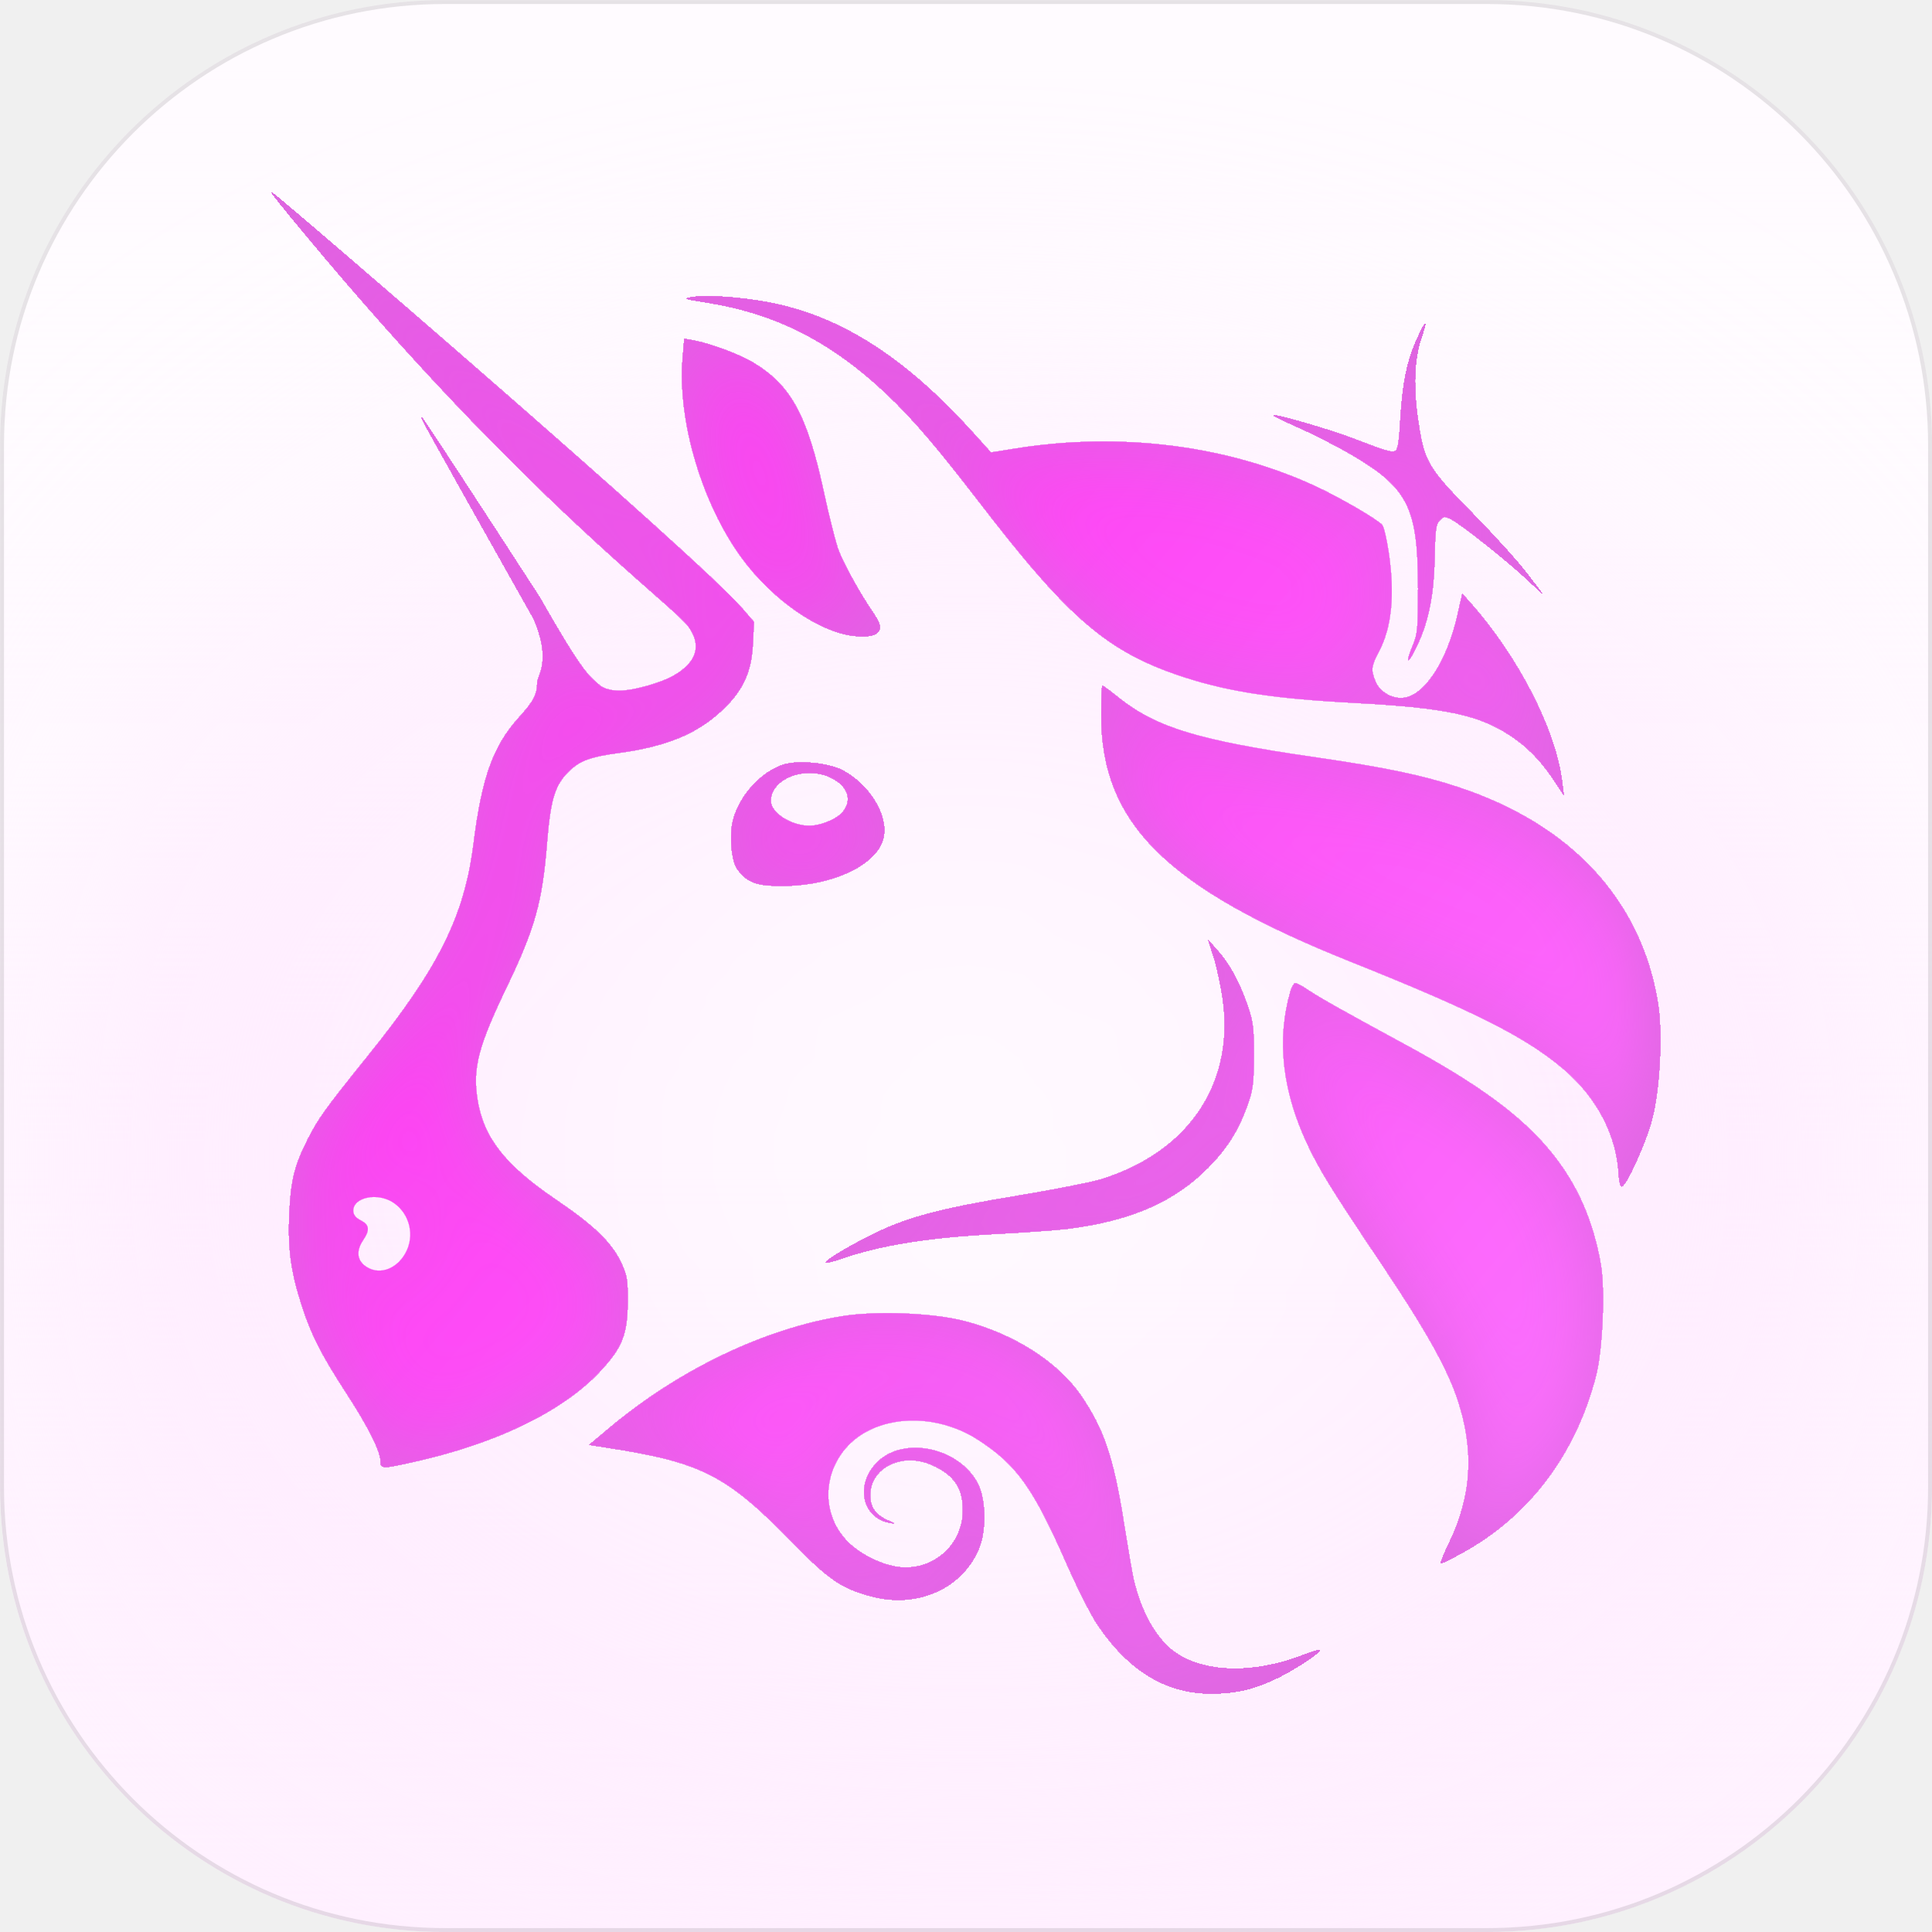
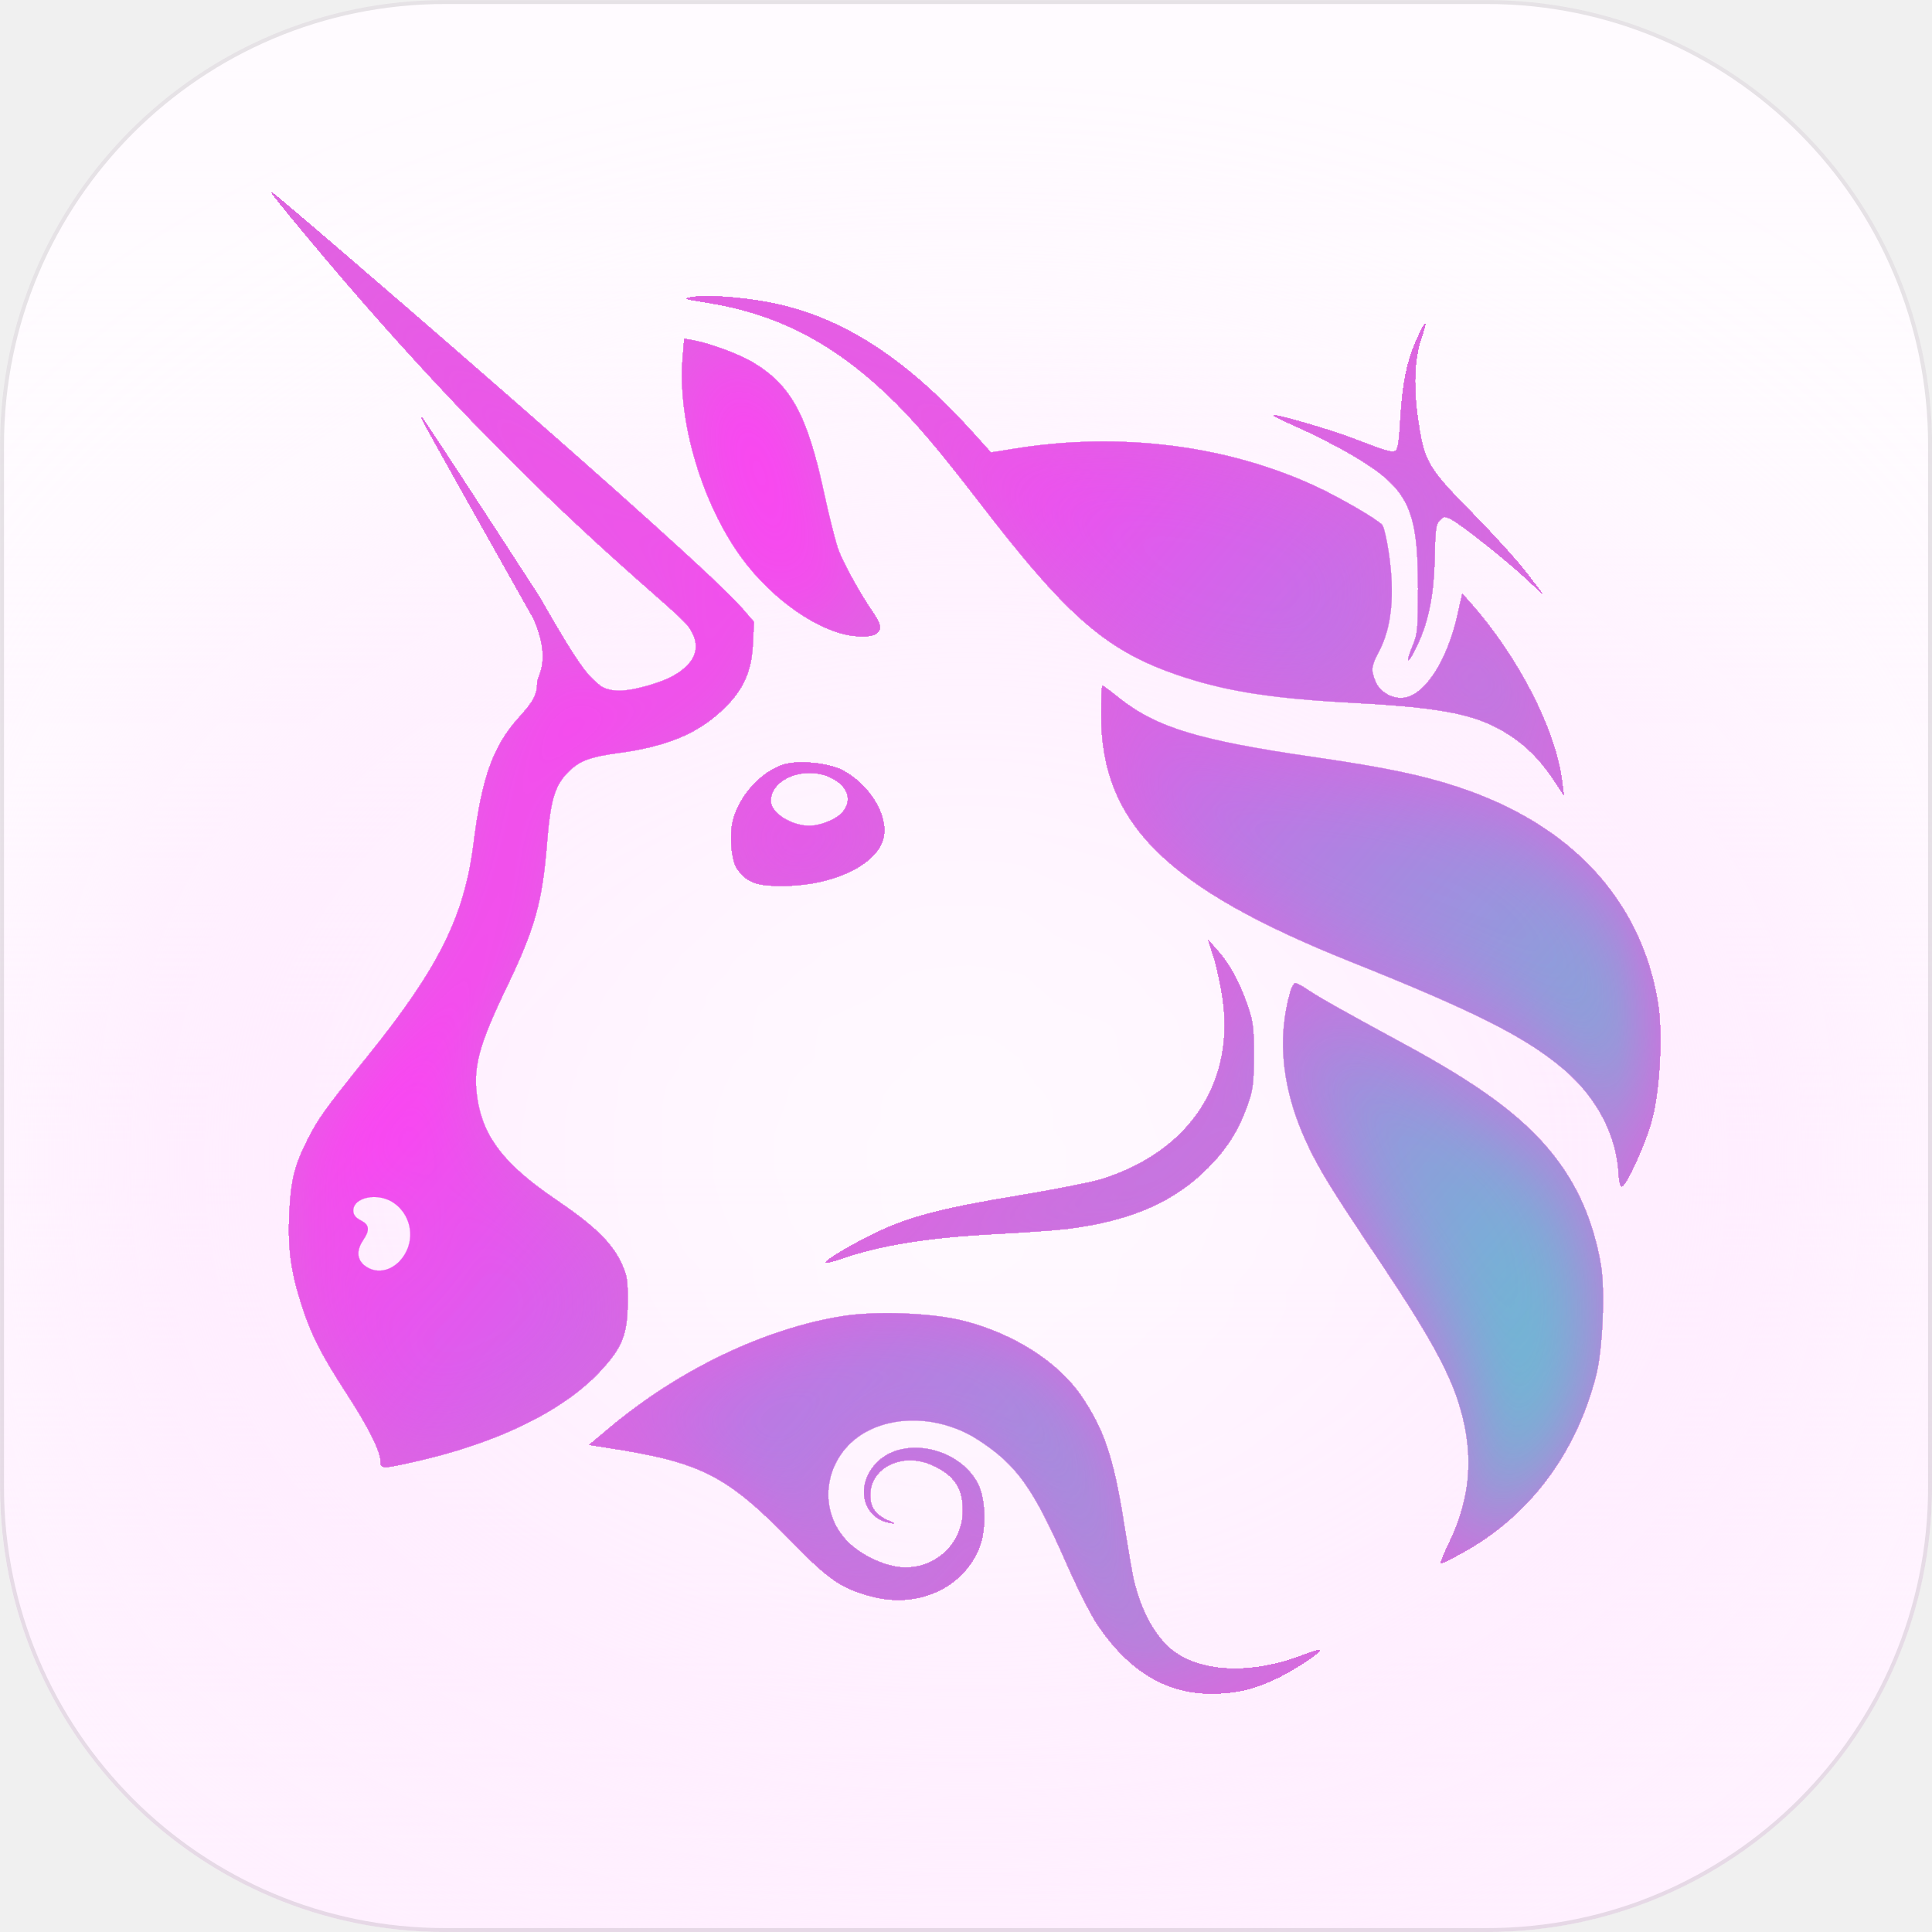
<svg xmlns="http://www.w3.org/2000/svg" width="20" height="20" viewBox="0 0 20 20" fill="none">
  <g clip-path="url(#clip0_2450_35919)">
    <rect width="20" height="20" rx="4.606" fill="#FFFBFF" />
    <rect width="20" height="20" rx="4.606" fill="url(#paint0_linear_2450_35919)" />
    <g filter="url(#filter0_f_2450_35919)">
      <ellipse cx="10" cy="12" rx="9.667" ry="7.667" fill="url(#paint1_radial_2450_35919)" fill-opacity="0.8" />
    </g>
    <g filter="url(#filter1_i_2450_35919)">
      <path d="M14.497 4.342C14.518 3.975 14.568 3.733 14.669 3.511C14.709 3.424 14.746 3.352 14.752 3.352C14.758 3.352 14.74 3.417 14.713 3.496C14.64 3.71 14.628 4.004 14.679 4.346C14.742 4.779 14.779 4.842 15.239 5.31C15.455 5.53 15.706 5.807 15.797 5.926L15.963 6.142L15.797 5.987C15.595 5.798 15.129 5.43 15.026 5.377C14.957 5.342 14.947 5.342 14.905 5.384C14.866 5.423 14.857 5.482 14.852 5.757C14.843 6.187 14.784 6.463 14.642 6.739C14.566 6.888 14.553 6.856 14.623 6.688C14.675 6.562 14.68 6.507 14.68 6.091C14.679 5.255 14.579 5.054 13.995 4.709C13.847 4.622 13.602 4.496 13.452 4.43C13.302 4.363 13.183 4.305 13.187 4.301C13.204 4.285 13.774 4.45 14.003 4.538C14.345 4.669 14.401 4.686 14.443 4.67C14.47 4.659 14.484 4.579 14.497 4.342Z" fill="url(#paint2_linear_2450_35919)" />
      <path d="M7.284 3.126C7.082 3.094 7.073 3.091 7.168 3.076C7.351 3.048 7.782 3.086 8.08 3.157C8.773 3.32 9.405 3.74 10.079 4.486L10.258 4.684L10.514 4.643C11.593 4.471 12.69 4.608 13.608 5.029C13.861 5.145 14.259 5.376 14.309 5.435C14.325 5.454 14.354 5.576 14.374 5.706C14.442 6.155 14.408 6.499 14.269 6.756C14.194 6.896 14.19 6.94 14.241 7.06C14.281 7.156 14.393 7.227 14.505 7.226C14.733 7.226 14.979 6.86 15.092 6.35L15.138 6.147L15.227 6.248C15.718 6.801 16.104 7.555 16.17 8.092L16.188 8.231L16.105 8.104C15.963 7.885 15.82 7.736 15.637 7.616C15.308 7.399 14.96 7.326 14.037 7.277C13.203 7.234 12.732 7.163 12.264 7.012C11.468 6.754 11.067 6.41 10.122 5.178C9.702 4.631 9.443 4.328 9.185 4.084C8.598 3.53 8.022 3.239 7.284 3.126Z" fill="url(#paint3_linear_2450_35919)" />
      <path d="M7.678 5.776C7.266 5.214 7.012 4.351 7.067 3.707L7.084 3.507L7.178 3.524C7.354 3.556 7.657 3.668 7.798 3.754C8.188 3.989 8.356 4.298 8.528 5.093C8.578 5.325 8.644 5.589 8.674 5.678C8.723 5.821 8.908 6.156 9.058 6.374C9.166 6.531 9.094 6.605 8.855 6.584C8.49 6.551 7.996 6.212 7.678 5.776Z" fill="url(#paint4_linear_2450_35919)" />
      <path d="M13.998 9.962C12.077 9.194 11.4 8.526 11.4 7.4C11.4 7.235 11.406 7.099 11.413 7.099C11.42 7.099 11.494 7.154 11.578 7.221C11.968 7.531 12.404 7.664 13.612 7.839C14.322 7.942 14.723 8.025 15.091 8.147C16.264 8.533 16.99 9.318 17.163 10.386C17.213 10.696 17.184 11.278 17.102 11.585C17.038 11.828 16.841 12.264 16.789 12.281C16.775 12.286 16.761 12.231 16.757 12.156C16.737 11.755 16.533 11.364 16.191 11.072C15.801 10.739 15.278 10.474 13.998 9.962Z" fill="url(#paint5_linear_2450_35919)" />
      <path d="M12.649 10.282C12.625 10.139 12.584 9.958 12.556 9.878L12.508 9.733L12.598 9.834C12.725 9.975 12.824 10.155 12.909 10.394C12.973 10.577 12.98 10.631 12.98 10.928C12.979 11.22 12.971 11.281 12.912 11.446C12.818 11.705 12.701 11.889 12.506 12.087C12.155 12.442 11.704 12.638 11.053 12.72C10.94 12.734 10.61 12.758 10.32 12.773C9.589 12.811 9.108 12.889 8.675 13.04C8.613 13.061 8.558 13.074 8.552 13.069C8.535 13.052 8.829 12.877 9.072 12.761C9.415 12.597 9.756 12.507 10.521 12.381C10.898 12.318 11.288 12.242 11.387 12.212C12.322 11.927 12.803 11.192 12.649 10.282Z" fill="url(#paint6_linear_2450_35919)" />
      <path d="M13.53 11.836C13.275 11.291 13.216 10.764 13.356 10.273C13.371 10.221 13.395 10.178 13.409 10.178C13.424 10.178 13.484 10.21 13.543 10.25C13.661 10.329 13.897 10.461 14.525 10.802C15.31 11.226 15.757 11.556 16.061 11.932C16.328 12.261 16.492 12.636 16.572 13.093C16.617 13.352 16.59 13.975 16.523 14.236C16.312 15.059 15.822 15.704 15.123 16.081C15.021 16.137 14.929 16.182 14.919 16.182C14.909 16.182 14.946 16.088 15.002 15.973C15.237 15.484 15.264 15.009 15.086 14.48C14.977 14.156 14.755 13.761 14.307 13.093C13.786 12.317 13.658 12.11 13.53 11.836Z" fill="url(#paint7_linear_2450_35919)" />
      <path d="M6.313 14.779C7.026 14.18 7.913 13.755 8.721 13.625C9.07 13.569 9.65 13.591 9.972 13.673C10.489 13.804 10.952 14.099 11.192 14.45C11.427 14.793 11.528 15.091 11.633 15.756C11.675 16.018 11.72 16.282 11.733 16.341C11.812 16.686 11.966 16.961 12.156 17.1C12.458 17.319 12.978 17.333 13.489 17.135C13.576 17.101 13.651 17.078 13.657 17.083C13.675 17.101 13.418 17.273 13.236 17.363C12.991 17.484 12.797 17.531 12.539 17.531C12.07 17.531 11.681 17.294 11.357 16.811C11.293 16.716 11.149 16.432 11.038 16.179C10.695 15.402 10.526 15.165 10.128 14.907C9.782 14.681 9.335 14.641 8.999 14.805C8.558 15.02 8.435 15.58 8.751 15.935C8.876 16.076 9.111 16.198 9.302 16.222C9.66 16.266 9.968 15.995 9.968 15.636C9.968 15.402 9.878 15.269 9.651 15.167C9.34 15.028 9.007 15.191 9.008 15.48C9.009 15.604 9.063 15.681 9.188 15.738C9.268 15.773 9.27 15.776 9.204 15.763C8.92 15.704 8.853 15.363 9.082 15.136C9.357 14.864 9.925 14.984 10.121 15.356C10.203 15.512 10.212 15.822 10.141 16.01C9.981 16.429 9.514 16.65 9.041 16.53C8.718 16.448 8.587 16.36 8.198 15.962C7.523 15.271 7.261 15.137 6.287 14.986L6.101 14.957L6.313 14.779Z" fill="url(#paint8_linear_2450_35919)" />
      <path fill-rule="evenodd" clip-rule="evenodd" d="M3.145 2.407C5.4 5.127 6.953 6.249 7.126 6.486C7.268 6.682 7.214 6.858 6.97 6.996C6.835 7.072 6.555 7.15 6.416 7.15C6.258 7.15 6.203 7.09 6.203 7.09C6.112 7.003 6.06 7.018 5.589 6.188C4.936 5.18 4.389 4.345 4.374 4.331C4.34 4.298 4.34 4.299 5.523 6.402C5.714 6.84 5.561 7.001 5.561 7.063C5.561 7.19 5.526 7.257 5.368 7.432C5.106 7.723 4.988 8.05 4.903 8.728C4.808 9.487 4.541 10.023 3.8 10.941C3.367 11.479 3.296 11.577 3.186 11.794C3.049 12.066 3.011 12.219 2.995 12.563C2.979 12.928 3.011 13.163 3.123 13.511C3.221 13.816 3.323 14.017 3.584 14.42C3.81 14.767 3.94 15.025 3.94 15.126C3.94 15.206 3.956 15.207 4.305 15.128C5.142 14.94 5.822 14.61 6.204 14.205C6.441 13.954 6.496 13.816 6.498 13.473C6.499 13.248 6.491 13.201 6.43 13.072C6.331 12.862 6.15 12.687 5.751 12.416C5.228 12.061 5.004 11.775 4.943 11.382C4.892 11.059 4.951 10.831 5.24 10.229C5.54 9.605 5.614 9.34 5.664 8.711C5.696 8.305 5.741 8.145 5.859 8.016C5.981 7.882 6.091 7.837 6.394 7.796C6.888 7.729 7.203 7.602 7.461 7.365C7.686 7.159 7.78 6.962 7.794 6.664L7.805 6.438L7.68 6.293C7.226 5.767 2.841 1.994 2.813 1.994C2.807 1.994 2.956 2.18 3.145 2.407ZM4.195 12.976C4.298 12.795 4.243 12.563 4.071 12.449C3.909 12.342 3.657 12.393 3.657 12.532C3.657 12.575 3.681 12.606 3.734 12.633C3.824 12.679 3.831 12.731 3.76 12.837C3.688 12.944 3.694 13.038 3.776 13.102C3.909 13.205 4.097 13.149 4.195 12.976Z" fill="url(#paint9_linear_2450_35919)" />
      <path fill-rule="evenodd" clip-rule="evenodd" d="M8.117 7.914C7.885 7.985 7.659 8.229 7.59 8.485C7.547 8.642 7.571 8.916 7.635 9C7.738 9.137 7.838 9.173 8.107 9.171C8.636 9.168 9.095 8.942 9.148 8.661C9.192 8.43 8.99 8.111 8.712 7.97C8.569 7.898 8.264 7.869 8.117 7.914ZM8.734 8.394C8.816 8.279 8.78 8.155 8.641 8.071C8.378 7.911 7.979 8.043 7.979 8.291C7.979 8.414 8.187 8.548 8.377 8.548C8.504 8.548 8.678 8.473 8.734 8.394Z" fill="url(#paint10_linear_2450_35919)" />
    </g>
  </g>
  <rect x="0.021" y="0.021" width="19.959" height="19.959" rx="4.585" stroke="black" stroke-opacity="0.1" stroke-width="0.041" />
  <defs>
    <filter id="filter0_f_2450_35919" x="-3.167" y="0.833" width="26.333" height="22.333" filterUnits="userSpaceOnUse" color-interpolation-filters="sRGB">
      <feFlood flood-opacity="0" result="BackgroundImageFix" />
      <feBlend mode="normal" in="SourceGraphic" in2="BackgroundImageFix" result="shape" />
      <feGaussianBlur stdDeviation="1.75" result="effect1_foregroundBlur_2450_35919" />
    </filter>
    <filter id="filter1_i_2450_35919" x="2.812" y="1.994" width="14.375" height="15.538" filterUnits="userSpaceOnUse" color-interpolation-filters="sRGB">
      <feFlood flood-opacity="0" result="BackgroundImageFix" />
      <feBlend mode="normal" in="SourceGraphic" in2="BackgroundImageFix" result="shape" />
      <feColorMatrix in="SourceAlpha" type="matrix" values="0 0 0 0 0 0 0 0 0 0 0 0 0 0 0 0 0 0 127 0" result="hardAlpha" />
      <feOffset />
      <feGaussianBlur stdDeviation="0.472" />
      <feComposite in2="hardAlpha" operator="arithmetic" k2="-1" k3="1" />
      <feColorMatrix type="matrix" values="0 0 0 0 0.865 0 0 0 0 0.401 0 0 0 0 0.875 0 0 0 1 0" />
      <feBlend mode="normal" in2="shape" result="effect1_innerShadow_2450_35919" />
    </filter>
    <linearGradient id="paint0_linear_2450_35919" x1="7.667" y1="20" x2="7.667" y2="0" gradientUnits="userSpaceOnUse">
      <stop stop-color="#FFF1FF" />
      <stop offset="1" stop-color="white" stop-opacity="0" />
    </linearGradient>
    <radialGradient id="paint1_radial_2450_35919" cx="0" cy="0" r="1" gradientUnits="userSpaceOnUse" gradientTransform="translate(10.0123 11.9901) rotate(35.9783) scale(9.71138 9.26994)">
      <stop stop-color="white" />
      <stop offset="1" stop-color="#FFE3FF" />
    </radialGradient>
    <linearGradient id="paint2_linear_2450_35919" x1="16.465" y1="15.099" x2="7.333" y2="7.333" gradientUnits="userSpaceOnUse">
-       <stop stop-color="#FC72FF" />
+       <stop stop-color="#5CC6D0" />
      <stop offset="1" stop-color="#FF41F4" />
    </linearGradient>
    <linearGradient id="paint3_linear_2450_35919" x1="16.465" y1="15.099" x2="7.333" y2="7.333" gradientUnits="userSpaceOnUse">
-       <stop stop-color="#FC72FF" />
+       <stop stop-color="#5CC6D0" />
      <stop offset="1" stop-color="#FF41F4" />
    </linearGradient>
    <linearGradient id="paint4_linear_2450_35919" x1="16.465" y1="15.099" x2="7.333" y2="7.333" gradientUnits="userSpaceOnUse">
-       <stop stop-color="#FC72FF" />
+       <stop stop-color="#5CC6D0" />
      <stop offset="1" stop-color="#FF41F4" />
    </linearGradient>
    <linearGradient id="paint5_linear_2450_35919" x1="16.465" y1="15.099" x2="7.333" y2="7.333" gradientUnits="userSpaceOnUse">
-       <stop stop-color="#FC72FF" />
+       <stop stop-color="#5CC6D0" />
      <stop offset="1" stop-color="#FF41F4" />
    </linearGradient>
    <linearGradient id="paint6_linear_2450_35919" x1="16.465" y1="15.099" x2="7.333" y2="7.333" gradientUnits="userSpaceOnUse">
-       <stop stop-color="#FC72FF" />
+       <stop stop-color="#5CC6D0" />
      <stop offset="1" stop-color="#FF41F4" />
    </linearGradient>
    <linearGradient id="paint7_linear_2450_35919" x1="16.465" y1="15.099" x2="7.333" y2="7.333" gradientUnits="userSpaceOnUse">
-       <stop stop-color="#FC72FF" />
+       <stop stop-color="#5CC6D0" />
      <stop offset="1" stop-color="#FF41F4" />
    </linearGradient>
    <linearGradient id="paint8_linear_2450_35919" x1="16.465" y1="15.099" x2="7.333" y2="7.333" gradientUnits="userSpaceOnUse">
-       <stop stop-color="#FC72FF" />
+       <stop stop-color="#5CC6D0" />
      <stop offset="1" stop-color="#FF41F4" />
    </linearGradient>
    <linearGradient id="paint9_linear_2450_35919" x1="16.465" y1="15.099" x2="7.333" y2="7.333" gradientUnits="userSpaceOnUse">
-       <stop stop-color="#FC72FF" />
+       <stop stop-color="#5CC6D0" />
      <stop offset="1" stop-color="#FF41F4" />
    </linearGradient>
    <linearGradient id="paint10_linear_2450_35919" x1="16.465" y1="15.099" x2="7.333" y2="7.333" gradientUnits="userSpaceOnUse">
-       <stop stop-color="#FC72FF" />
+       <stop stop-color="#5CC6D0" />
      <stop offset="1" stop-color="#FF41F4" />
    </linearGradient>
    <clipPath id="clip0_2450_35919">
      <rect width="20" height="20" rx="4.606" fill="white" />
    </clipPath>
  </defs>
</svg>
